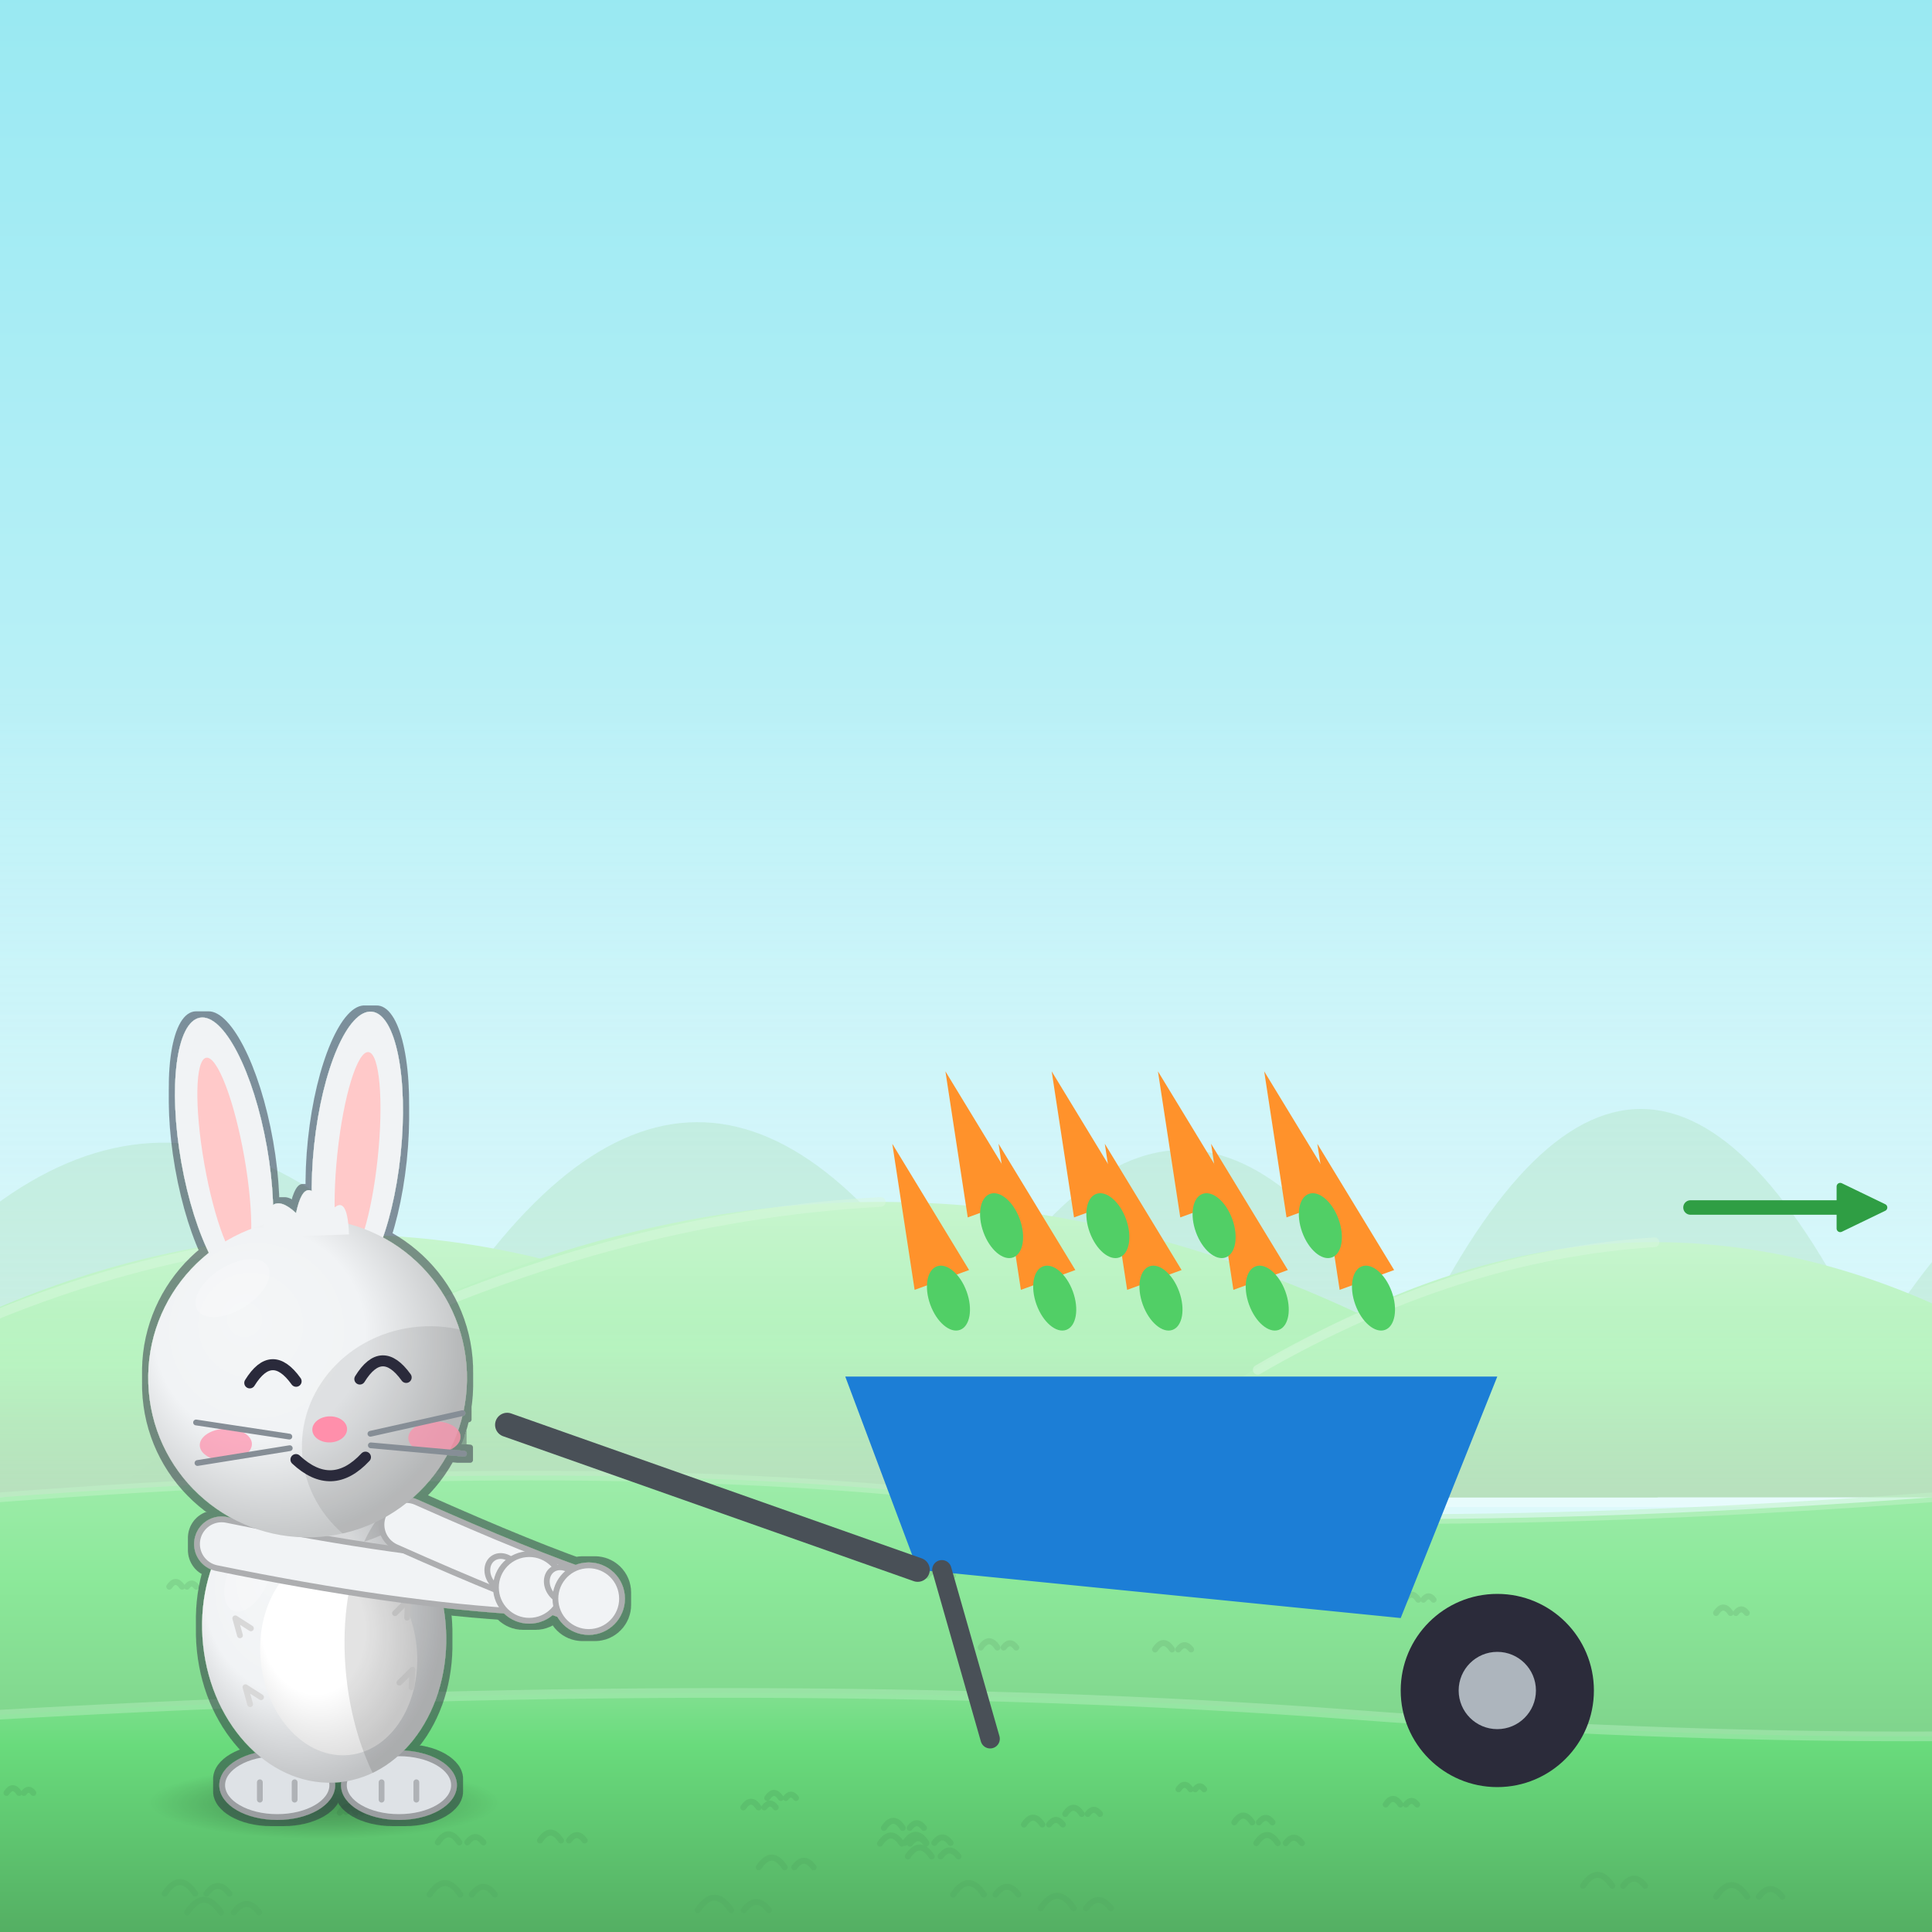
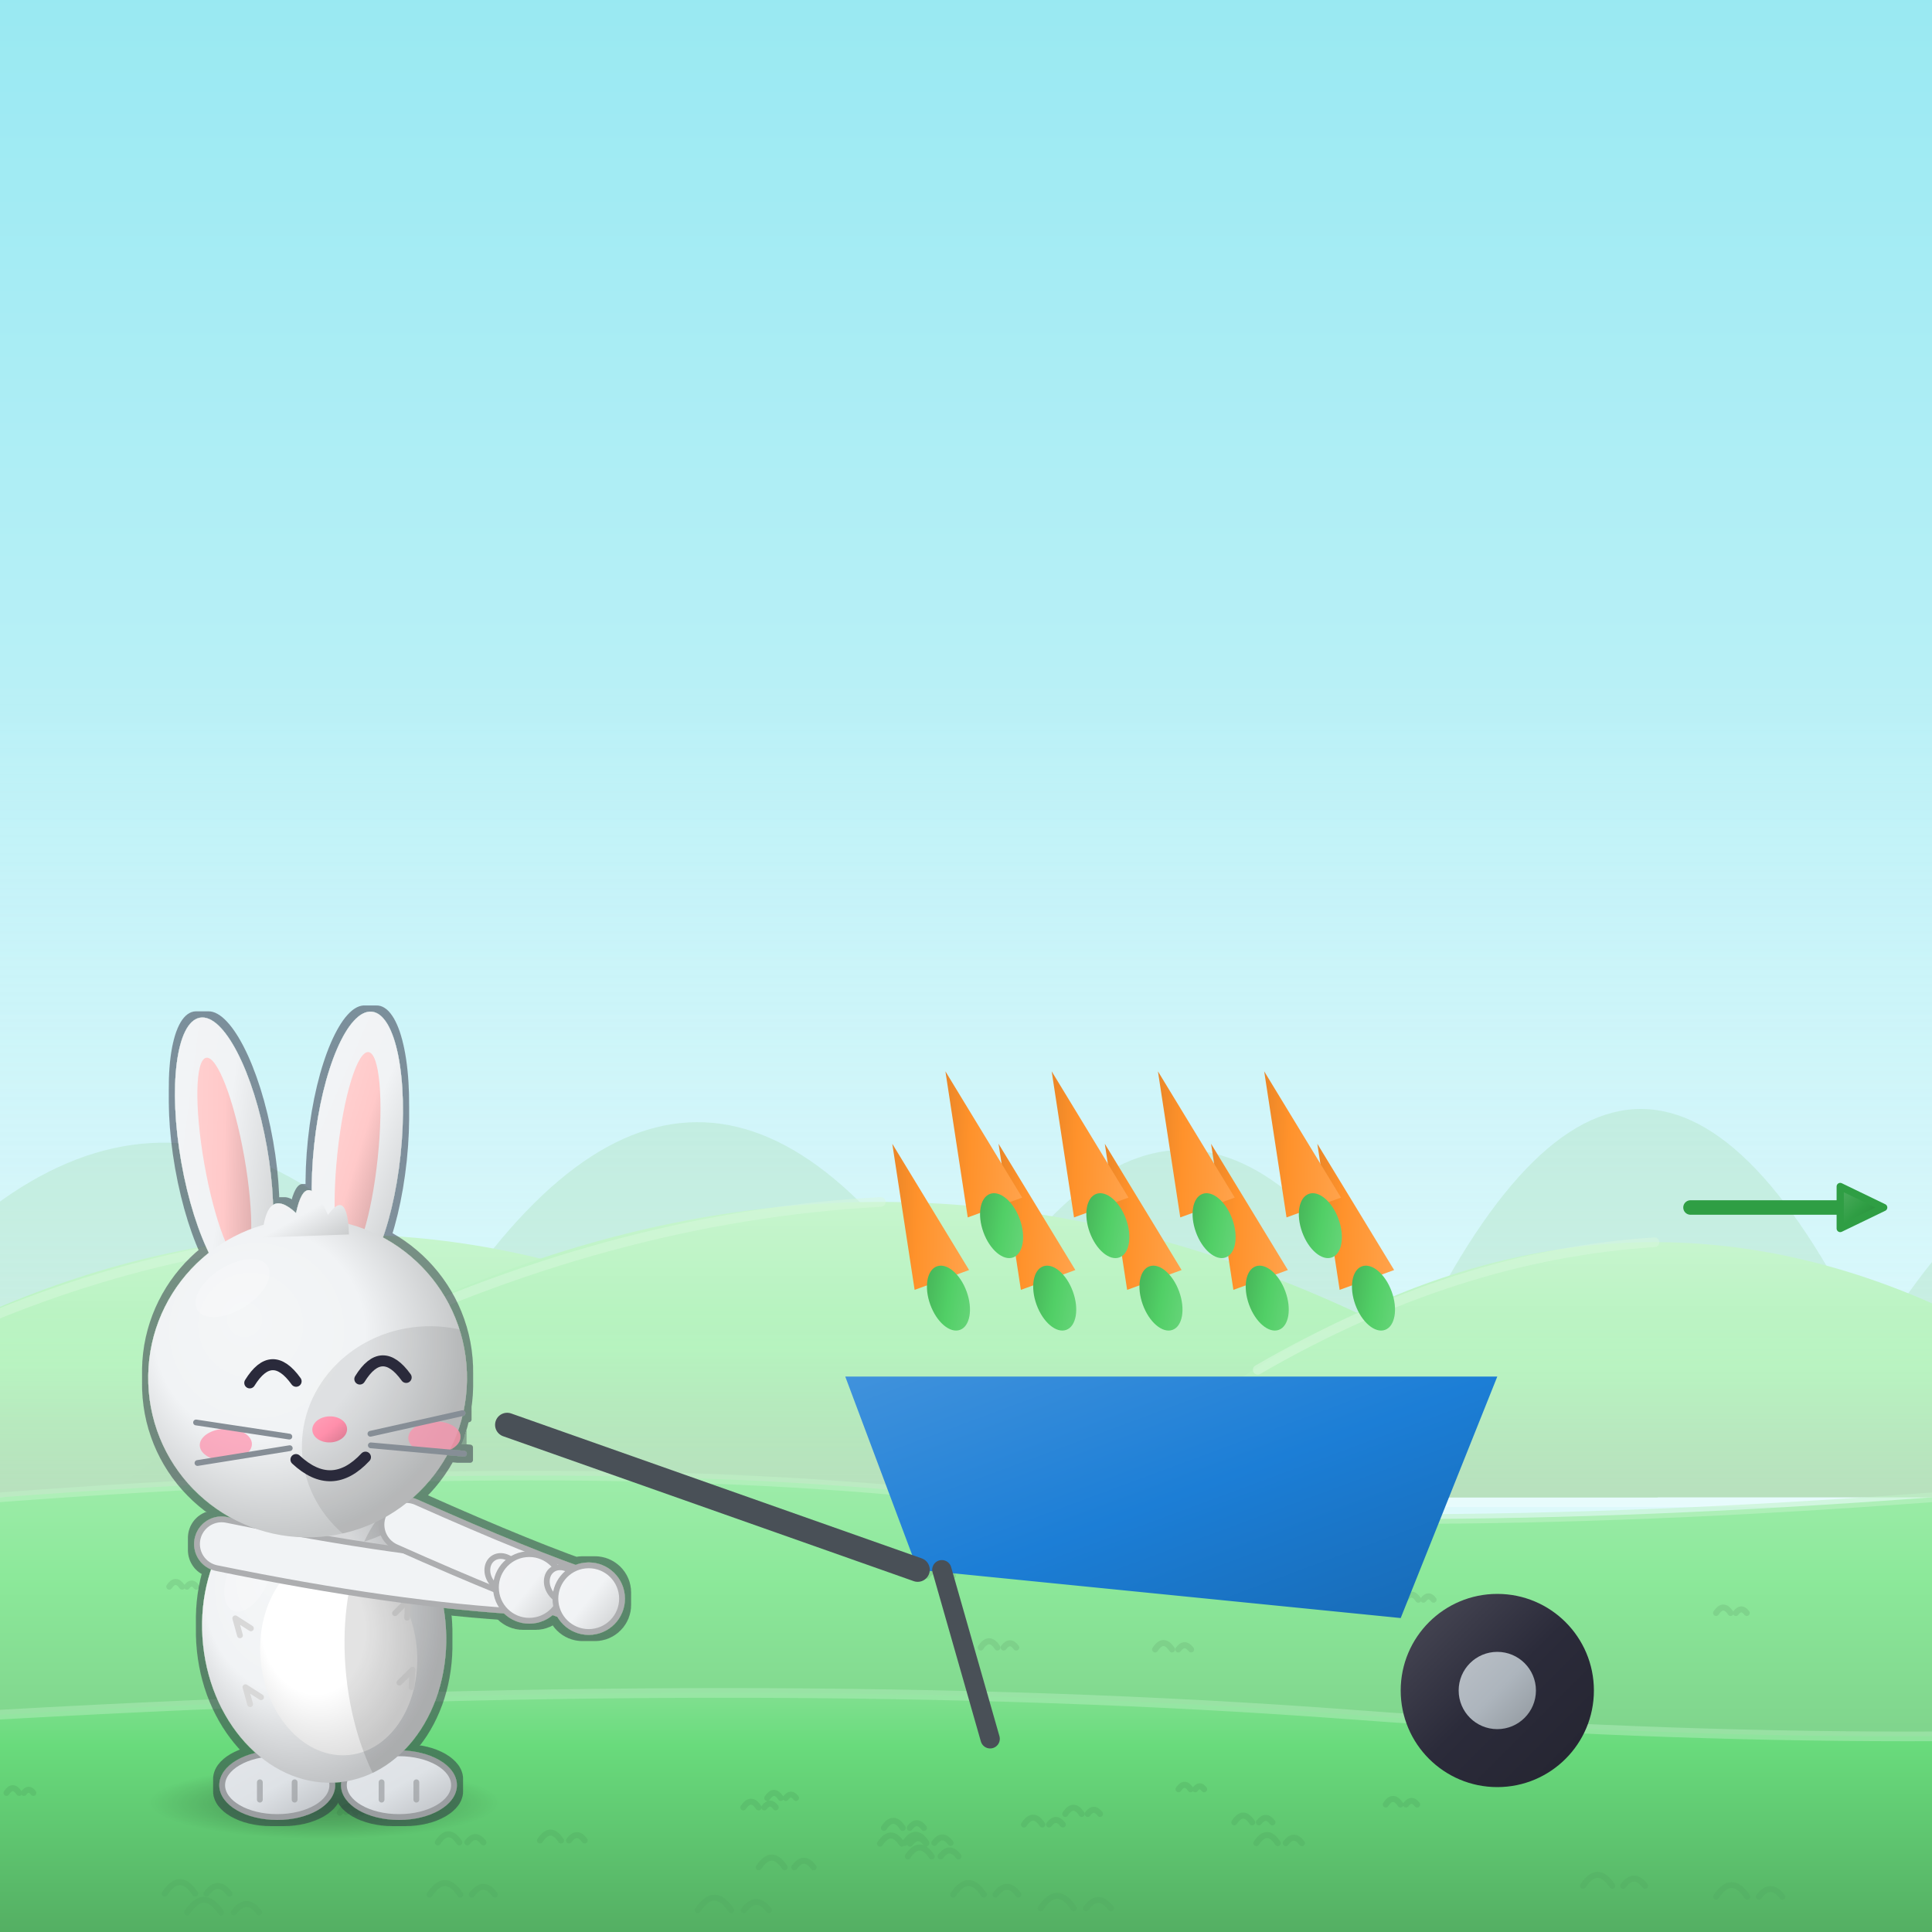
<svg xmlns="http://www.w3.org/2000/svg" viewBox="0 0 800 800" width="800" height="800">
  <defs>
    <linearGradient id="d74" x1="0" y1="0" x2="0" y2="1">
      <stop offset="0" stop-color="#99e9f2" />
      <stop offset="0.5" stop-color="#c5f3f8" />
      <stop offset="1" stop-color="#e3fafc" />
    </linearGradient>
    <linearGradient id="vol0dc8f22" x1="0" y1="0" x2="0" y2="1">
      <stop offset="0" stop-color="#9eecaa" />
      <stop offset="0.22" stop-color="#8ce99a" />
      <stop offset="1" stop-color="#70ba7b" />
    </linearGradient>
    <radialGradient id="vol2ea26ee" cx="0.5" cy="0.5" r="0.5">
      <stop offset="0" stop-color="#000" stop-opacity="0.286" />
      <stop offset="0.55" stop-color="#000" stop-opacity="0.156" />
      <stop offset="1" stop-color="#000" stop-opacity="0" />
    </radialGradient>
+     <linearGradient id="vol38c8b34" x1="0" y1="0" x2="1" y2="1">
+       <stop offset="0" stop-color="#4c4c59" />
+       <stop offset="0.5" stop-color="#2b2b3a" />
+       <stop offset="1" stop-color="#242430" />
+     </linearGradient>
+     <linearGradient id="vol3af45ef" x1="0" y1="0" x2="1" y2="1">
+       <stop offset="0" stop-color="#ffa0b8" />
+       <stop offset="0.5" stop-color="#ff8fab" />
+       <stop offset="1" stop-color="#d6788f" />
+     </linearGradient>
+     <linearGradient id="vol7ac0c66" x1="0" y1="0" x2="1" y2="1">
+       <stop offset="0" stop-color="#bac0c7" />
+       <stop offset="0.5" stop-color="#adb5bd" />
+       <stop offset="1" stop-color="#91989e" />
+     </linearGradient>
+     <linearGradient id="vol881e54e" x1="0" y1="0" x2="1" y2="1">
+       <stop offset="0" stop-color="#e3e6ea" />
+       <stop offset="0.5" stop-color="#dee2e6" />
+       <stop offset="1" stop-color="#babdc1" />
+     </linearGradient>
+     <linearGradient id="vol9009eb4" x1="0" y1="0" x2="1" y2="1">
+       <stop offset="0" stop-color="#4092dc" />
+       <stop offset="0.5" stop-color="#1c7ed6" />
+       <stop offset="1" stop-color="#1769b3" />
+     </linearGradient>
+     <linearGradient id="vol91924e7" x1="0" y1="0" x2="1" y2="1">
+       <stop offset="0" stop-color="#ffa34c" />
+       <stop offset="0.5" stop-color="#ff922b" />
+       <stop offset="1" stop-color="#d67a24" />
+     </linearGradient>
+     <linearGradient id="vol965c559" x1="0" y1="0" x2="1" y2="1">
+       <stop offset="0" stop-color="#50ad61" />
+       <stop offset="0.5" stop-color="#2f9e44" />
+       <stop offset="1" stop-color="#278439" />
+     </linearGradient>
    <radialGradient id="vol96e32c6" cx="0.4" cy="0.4" r="0.6" fx="0.3" fy="0.3">
      <stop offset="0" stop-color="#f4f6f7" />
      <stop offset="0.55" stop-color="#f1f3f5" />
      <stop offset="1" stop-color="#c0c2c4" />
    </radialGradient>
    <linearGradient id="vol9aae608" x1="0" y1="0" x2="0" y2="1">
      <stop offset="0" stop-color="#ffffff" stop-opacity="0" />
      <stop offset="1" stop-color="#ffffff" stop-opacity="0.3" />
    </linearGradient>
    <linearGradient id="vol9f38e4e" x1="0" y1="0" x2="0" y2="1">
      <stop offset="0.35" stop-color="#eefcfd" stop-opacity="0" />
      <stop offset="0.75" stop-color="#eefcfd" stop-opacity="0.35" />
      <stop offset="1" stop-color="#eefcfd" stop-opacity="0.1" />
    </linearGradient>
+     <linearGradient id="vola10e909" x1="0" y1="0" x2="1" y2="1">
+       <stop offset="0" stop-color="#ffd1d1" />
+       <stop offset="0.5" stop-color="#ffc9c9" />
+       <stop offset="1" stop-color="#d6a8a8" />
+     </linearGradient>
    <linearGradient id="volce002ab" x1="0" y1="0" x2="0" y2="1">
      <stop offset="0" stop-color="#81e090" />
      <stop offset="0.22" stop-color="#69db7c" />
      <stop offset="1" stop-color="#54af63" />
    </linearGradient>
+     <linearGradient id="vole143ec3" x1="0" y1="0" x2="1" y2="1">
+       <stop offset="0" stop-color="#6cd67e" />
+       <stop offset="0.5" stop-color="#51cf66" />
+       <stop offset="1" stop-color="#44ad55" />
+     </linearGradient>
    <radialGradient id="vole778be2" cx="0.4" cy="0.4" r="0.6" fx="0.3" fy="0.3">
      <stop offset="0" stop-color="#f4f6f7" />
      <stop offset="0.55" stop-color="#f1f3f5" />
      <stop offset="1" stop-color="#c5c7c8" />
    </radialGradient>
+     <linearGradient id="volf9df0c8" x1="0" y1="0" x2="1" y2="1">
+       <stop offset="0" stop-color="#f3f4f6" />
+       <stop offset="0.5" stop-color="#f1f3f5" />
+       <stop offset="1" stop-color="#cacccd" />
+     </linearGradient>
    <linearGradient id="volfe59c7b" x1="0" y1="0" x2="0" y2="1">
      <stop offset="0" stop-color="#c7f5ce" />
      <stop offset="0.5" stop-color="#b2f2bb" />
      <stop offset="1" stop-color="#9cd4a4" />
    </linearGradient>
    <radialGradient id="volff82e9a" cx="0.4" cy="0.4" r="0.6" fx="0.3" fy="0.3">
      <stop offset="0" stop-color="#ffffff" />
      <stop offset="0.55" stop-color="#ffffff" />
      <stop offset="1" stop-color="#e0e0e0" />
    </radialGradient>
  </defs>
  <rect x="0" y="0" width="800" height="800" fill="url(#d74)" />
  <rect x="0" y="0" width="800" height="800" fill="url(#vol9f38e4e)" />
  <path d="M -60 620 L -60 559.5 Q 62.2 394.6 184.4 544.6 Q 291.7 380.4 398.9 553.5 Q 491.5 396.1 584.2 558.9 Q 679.5 359.4 774.8 559.1 Q 877.1 389.6 979.4 564.4 L 979.4 620 Z" fill="#aee2be" opacity="0.4" />
  <path d="M -128.6 620 Q 141.9 402.4 412.4 620 Z" fill="url(#volfe59c7b)" />
  <path d="M -47.5 565.6 Q 47.2 516.6 141.9 511.2" fill="none" stroke="#d8f8dd" stroke-width="4" stroke-linecap="round" stroke-linejoin="round" opacity="0.5" />
  <path d="M 43 620 Q 364.7 375.4 686.5 620 Z" fill="url(#volfe59c7b)" />
  <path d="M 139.5 558.9 Q 252.1 503.8 364.7 497.7" fill="none" stroke="#d8f8dd" stroke-width="4" stroke-linecap="round" stroke-linejoin="round" opacity="0.5" />
  <path d="M 450.4 620 Q 685.1 408.7 919.8 620 Z" fill="url(#volfe59c7b)" />
  <path d="M 520.8 567.2 Q 602.9 519.6 685.1 514.4" fill="none" stroke="#d8f8dd" stroke-width="4" stroke-linecap="round" stroke-linejoin="round" opacity="0.5" />
  <rect x="0" y="543" width="800" height="81" fill="url(#vol9aae608)" />
  <path d="M 0 620 Q 240.0 602 400.0 620 T 800 620 L 800 800 L 0 800 Z" fill="url(#vol0dc8f22)" />
  <path d="M 0 620 Q 240.0 602 400.0 620 T 800 620" fill="none" stroke="#bff2c7" stroke-width="4" stroke-linecap="round" stroke-linejoin="round" opacity="0.55" />
  <path d="M 406.1 682.2 q 3.5 -5.2 6.9 0 m 2.6 0 q 2.6 -3.5 5.2 0 M 629.8 737.6 q 5.3 -8 10.6 0 m 4 0 q 4 -5.3 8 0 M 581.7 662.4 q 2.8 -4.2 5.6 0 m 2.1 0 q 2.1 -2.8 4.2 0 M 235.1 719.7 q 4.7 -7.1 9.4 0 m 3.5 0 q 3.5 -4.7 7.1 0 M 190.7 657.9 q 2.7 -4 5.3 0 m 2 0 q 2 -2.7 4 0 M 199.5 665.9 q 2.9 -4.4 5.9 0 m 2.2 0 q 2.2 -2.9 4.4 0 M 70.1 657 q 2.6 -3.9 5.3 0 m 2 0 q 2 -2.6 3.9 0 M 19.2 747.9 q 5.7 -8.5 11.3 0 m 4.2 0 q 4.2 -5.7 8.5 0 M 136.6 788.2 q 7 -10.5 14 0 m 5.3 0 q 5.3 -7 10.5 0 M 726 775.3 q 6.6 -9.9 13.2 0 m 4.9 0 q 4.9 -6.6 9.9 0 M 710.6 667.9 q 3 -4.5 6 0 m 2.2 0 q 2.2 -3 4.5 0 M 571.8 660.2 q 2.7 -4.1 5.5 0 m 2.1 0 q 2.1 -2.7 4.1 0 M 89.9 660.5 q 2.7 -4.1 5.5 0 m 2.1 0 q 2.1 -2.7 4.1 0 M 315.6 712.9 q 4.5 -6.7 9 0 m 3.4 0 q 3.4 -4.5 6.7 0 M 384 652.5 q 2.5 -3.7 5 0 m 1.9 0 q 1.9 -2.5 3.7 0 M 12.5 761 q 6.1 -9.2 12.2 0 m 4.6 0 q 4.6 -6.1 9.2 0 M 489.1 654 q 2.5 -3.8 5.1 0 m 1.9 0 q 1.9 -2.5 3.8 0 M 337.1 745.2 q 5.6 -8.4 11.1 0 m 4.2 0 q 4.2 -5.6 8.4 0 M 634.1 740.8 q 5.4 -8.1 10.9 0 m 4.1 0 q 4.1 -5.4 8.1 0 M 584.6 689 q 3.7 -5.5 7.4 0 m 2.8 0 q 2.8 -3.7 5.5 0 M 517.6 787.4 q 7 -10.5 14 0 m 5.2 0 q 5.2 -7 10.5 0 M 121.3 688.7 q 3.7 -5.5 7.4 0 m 2.8 0 q 2.8 -3.7 5.5 0 M 471.4 759.9 q 6.1 -9.1 12.1 0 m 4.5 0 q 4.5 -6.1 9.1 0 M 403 717.1 q 4.6 -7 9.3 0 m 3.5 0 q 3.5 -4.6 7 0 M 555.2 744.2 q 5.5 -8.3 11.1 0 m 4.2 0 q 4.2 -5.5 8.3 0 M 478.3 683 q 3.5 -5.3 7 0 m 2.6 0 q 2.6 -3.5 5.3 0" fill="none" stroke="#6db578" stroke-width="2.5" stroke-linecap="round" stroke-linejoin="round" opacity="0.35" />
  <path d="M 0 710 Q 320.0 692 560.0 710 T 1000 710 L 800 800 L 0 800 Z" fill="url(#volce002ab)" />
  <path d="M 0 710 Q 320.0 692 560.0 710 T 1000 710" fill="none" stroke="#acebb6" stroke-width="4" stroke-linecap="round" stroke-linejoin="round" opacity="0.55" />
  <path d="M 314.2 773.2 q 5.4 -8 10.7 0 m 4 0 q 4 -5.4 8 0 M 181.3 762.9 q 4.4 -6.7 8.9 0 m 3.3 0 q 3.3 -4.4 6.7 0 M 177.9 784.5 q 6.4 -9.5 12.7 0 m 4.8 0 q 4.8 -6.4 9.5 0 M 511.1 754.6 q 3.7 -5.6 7.4 0 m 2.8 0 q 2.8 -3.7 5.6 0 M 77.5 791.9 q 7 -10.5 14 0 m 5.3 0 q 5.3 -7 10.5 0 M 2.7 742.4 q 2.6 -3.9 5.2 0 m 2 0 q 2 -2.6 3.9 0 M 520.2 763.2 q 4.5 -6.7 8.9 0 m 3.3 0 q 3.3 -4.5 6.7 0 M 430.9 790.2 q 6.9 -10.3 13.7 0 m 5.1 0 q 5.1 -6.9 10.3 0 M 143.3 750.3 q 3.3 -5 6.6 0 m 2.5 0 q 2.5 -3.3 5 0 M 68.2 784.1 q 6.3 -9.5 12.6 0 m 4.7 0 q 4.7 -6.3 9.5 0 M 374.7 763.1 q 4.5 -6.7 8.9 0 m 3.3 0 q 3.3 -4.5 6.7 0 M 307.8 748.4 q 3.2 -4.7 6.3 0 m 2.4 0 q 2.4 -3.2 4.7 0 M 424 755.5 q 3.8 -5.7 7.6 0 m 2.8 0 q 2.8 -3.8 5.7 0 M 140.7 750.6 q 3.3 -5 6.7 0 m 2.5 0 q 2.5 -3.3 5 0 M 573.8 747.2 q 3 -4.6 6.1 0 m 2.3 0 q 2.3 -3 4.6 0 M 288.9 791 q 6.9 -10.4 13.9 0 m 5.2 0 q 5.2 -6.9 10.4 0 M 655.5 780.9 q 6 -9.1 12.1 0 m 4.5 0 q 4.5 -6 9.1 0 M 375.9 768.7 q 4.9 -7.4 9.9 0 m 3.7 0 q 3.7 -4.9 7.4 0 M 710.6 785.4 q 6.4 -9.7 12.9 0 m 4.8 0 q 4.8 -6.4 9.7 0 M 223.6 762.1 q 4.4 -6.5 8.7 0 m 3.3 0 q 3.3 -4.4 6.5 0 M 488 740.9 q 2.5 -3.7 5 0 m 1.9 0 q 1.9 -2.5 3.7 0 M 317.7 744.5 q 2.8 -4.2 5.6 0 m 2.1 0 q 2.1 -2.8 4.2 0 M 366 756.9 q 3.9 -5.9 7.8 0 m 2.9 0 q 2.9 -3.9 5.9 0 M 364.4 763.4 q 4.5 -6.7 9 0 m 3.4 0 q 3.4 -4.5 6.7 0 M 441.1 751.1 q 3.4 -5.1 6.8 0 m 2.5 0 q 2.5 -3.4 5.1 0 M 394.7 784.5 q 6.4 -9.5 12.7 0 m 4.8 0 q 4.8 -6.4 9.5 0" fill="none" stroke="#51aa60" stroke-width="2.5" stroke-linecap="round" stroke-linejoin="round" opacity="0.35" />
-   <circle cx="620" cy="700" r="40" fill="#2b2b3a" />
-   <circle cx="620" cy="700" r="16" fill="#adb5bd" />
-   <polygon points="350,570 620,570 580,670 380,650" fill="#1c7ed6" />
+   <circle cx="620" cy="700" r="40" fill="url(#vol38c8b34)" />
+   <circle cx="620" cy="700" r="16" fill="url(#vol7ac0c66)" />
+   <polygon points="350,570 620,570 580,670 380,650" fill="url(#vol9009eb4)" />
  <line x1="380" y1="650" x2="210" y2="590" stroke="#495057" stroke-width="10" stroke-linecap="round" />
  <line x1="390" y1="650" x2="410" y2="720" stroke="#495057" stroke-width="8" stroke-linecap="round" />
  <g transform="translate(390 530) rotate(160)">
    <g>
-       <polygon points="-12,0 12,0 0,60" fill="#ff922b" />
-       <ellipse cx="0" cy="-8" rx="8" ry="14" fill="#51cf66" />
+       <polygon points="-12,0 12,0 0,60" fill="url(#vol91924e7)" />
+       <ellipse cx="0" cy="-8" rx="8" ry="14" fill="url(#vole143ec3)" />
    </g>
  </g>
  <g transform="translate(434 530) rotate(160)">
    <g>
-       <polygon points="-12,0 12,0 0,60" fill="#ff922b" />
-       <ellipse cx="0" cy="-8" rx="8" ry="14" fill="#51cf66" />
+       <polygon points="-12,0 12,0 0,60" fill="url(#vol91924e7)" />
+       <ellipse cx="0" cy="-8" rx="8" ry="14" fill="url(#vole143ec3)" />
    </g>
  </g>
  <g transform="translate(478 530) rotate(160)">
    <g>
-       <polygon points="-12,0 12,0 0,60" fill="#ff922b" />
-       <ellipse cx="0" cy="-8" rx="8" ry="14" fill="#51cf66" />
+       <polygon points="-12,0 12,0 0,60" fill="url(#vol91924e7)" />
+       <ellipse cx="0" cy="-8" rx="8" ry="14" fill="url(#vole143ec3)" />
    </g>
  </g>
  <g transform="translate(522 530) rotate(160)">
    <g>
-       <polygon points="-12,0 12,0 0,60" fill="#ff922b" />
-       <ellipse cx="0" cy="-8" rx="8" ry="14" fill="#51cf66" />
+       <polygon points="-12,0 12,0 0,60" fill="url(#vol91924e7)" />
+       <ellipse cx="0" cy="-8" rx="8" ry="14" fill="url(#vole143ec3)" />
    </g>
  </g>
  <g transform="translate(566 530) rotate(160)">
    <g>
-       <polygon points="-12,0 12,0 0,60" fill="#ff922b" />
-       <ellipse cx="0" cy="-8" rx="8" ry="14" fill="#51cf66" />
+       <polygon points="-12,0 12,0 0,60" fill="url(#vol91924e7)" />
+       <ellipse cx="0" cy="-8" rx="8" ry="14" fill="url(#vole143ec3)" />
    </g>
  </g>
  <g transform="translate(412 500) rotate(160)">
    <g>
-       <polygon points="-12,0 12,0 0,60" fill="#ff922b" />
-       <ellipse cx="0" cy="-8" rx="8" ry="14" fill="#51cf66" />
+       <polygon points="-12,0 12,0 0,60" fill="url(#vol91924e7)" />
+       <ellipse cx="0" cy="-8" rx="8" ry="14" fill="url(#vole143ec3)" />
    </g>
  </g>
  <g transform="translate(456 500) rotate(160)">
    <g>
-       <polygon points="-12,0 12,0 0,60" fill="#ff922b" />
-       <ellipse cx="0" cy="-8" rx="8" ry="14" fill="#51cf66" />
+       <polygon points="-12,0 12,0 0,60" fill="url(#vol91924e7)" />
+       <ellipse cx="0" cy="-8" rx="8" ry="14" fill="url(#vole143ec3)" />
    </g>
  </g>
  <g transform="translate(500 500) rotate(160)">
    <g>
-       <polygon points="-12,0 12,0 0,60" fill="#ff922b" />
-       <ellipse cx="0" cy="-8" rx="8" ry="14" fill="#51cf66" />
+       <polygon points="-12,0 12,0 0,60" fill="url(#vol91924e7)" />
+       <ellipse cx="0" cy="-8" rx="8" ry="14" fill="url(#vole143ec3)" />
    </g>
  </g>
  <g transform="translate(544 500) rotate(160)">
    <g>
-       <polygon points="-12,0 12,0 0,60" fill="#ff922b" />
-       <ellipse cx="0" cy="-8" rx="8" ry="14" fill="#51cf66" />
+       <polygon points="-12,0 12,0 0,60" fill="url(#vol91924e7)" />
+       <ellipse cx="0" cy="-8" rx="8" ry="14" fill="url(#vole143ec3)" />
    </g>
  </g>
  <g transform="translate(140 750) scale(1.2 1.2)">
    <ellipse cx="-4.8" cy="-3" rx="60.5" ry="12.6" fill="url(#vol2ea26ee)" />
    <filter id="c77" x="-15%" y="-15%" width="130%" height="130%">
      <feMorphology in="SourceAlpha" operator="dilate" radius="2.12" result="e" />
      <feFlood flood-color="#2b2b3a" flood-opacity="0.5" />
      <feComposite in2="e" operator="in" result="o" />
      <feMerge>
        <feMergeNode in="o" />
        <feMergeNode in="SourceGraphic" />
      </feMerge>
    </filter>
    <g filter="url(#c77)">
      <g transform="rotate(-6 0 -16)" />
-       <ellipse cx="-21" cy="-9" rx="19" ry="11" fill="#dee2e6" stroke="#9b9ea1" stroke-width="2" />
+       <ellipse cx="-21" cy="-9" rx="19" ry="11" fill="url(#vol881e54e)" stroke="#9b9ea1" stroke-width="2" />
      <line x1="-27" y1="-4" x2="-27" y2="-10" stroke="#9b9ea1" stroke-width="2" stroke-linecap="round" opacity="0.7" />
      <line x1="-15" y1="-4" x2="-15" y2="-10" stroke="#9b9ea1" stroke-width="2" stroke-linecap="round" opacity="0.7" />
-       <ellipse cx="21" cy="-9" rx="19" ry="11" fill="#dee2e6" stroke="#9b9ea1" stroke-width="2" />
+       <ellipse cx="21" cy="-9" rx="19" ry="11" fill="url(#vol881e54e)" stroke="#9b9ea1" stroke-width="2" />
      <line x1="15" y1="-4" x2="15" y2="-10" stroke="#9b9ea1" stroke-width="2" stroke-linecap="round" opacity="0.7" />
      <line x1="27" y1="-4" x2="27" y2="-10" stroke="#9b9ea1" stroke-width="2" stroke-linecap="round" opacity="0.7" />
      <g transform="rotate(-6 0 -16)">
        <ellipse cx="0" cy="-62" rx="42" ry="52" fill="url(#vol96e32c6)" />
        <ellipse cx="4.2" cy="-54" rx="27" ry="35" fill="url(#volff82e9a)" />
        <path d="M -25 -66 l -5 -4 l 1 6" fill="none" stroke="#d8d8d8" stroke-width="2" stroke-linecap="round" stroke-linejoin="round" />
        <path d="M -24 -42 l -5 -4 l 1 6" fill="none" stroke="#d8d8d8" stroke-width="2" stroke-linecap="round" stroke-linejoin="round" />
        <path d="M 25 -66 l 5 -4 l -1 6" fill="none" stroke="#d8d8d8" stroke-width="2" stroke-linecap="round" stroke-linejoin="round" />
        <path d="M 24 -42 l 5 -4 l -1 6" fill="none" stroke="#d8d8d8" stroke-width="2" stroke-linecap="round" stroke-linejoin="round" />
        <clipPath id="k75">
          <ellipse cx="0" cy="-62" rx="42" ry="52" fill="#000" />
        </clipPath>
        <g clip-path="url(#k75)">
          <ellipse cx="40" cy="-46" rx="34" ry="62" fill="#000" opacity="0.11" />
          <ellipse cx="0" cy="-104" rx="36" ry="14" fill="#000" opacity="0.11" />
          <ellipse cx="-24" cy="-84" rx="7" ry="13" fill="#fff" transform="rotate(30 -24 -84)" opacity="0.22" />
        </g>
        <path d="M -32 -96 Q 28 -77 72 -70" fill="none" stroke="#adaeb0" stroke-width="19" stroke-linecap="round" stroke-linejoin="round" />
        <path d="M -32 -96 Q 28 -77 72 -70" fill="none" stroke="#f1f3f5" stroke-width="15" stroke-linecap="round" stroke-linejoin="round" />
        <path d="M 32 -96 Q 70 -74 92 -64" fill="none" stroke="#adaeb0" stroke-width="19" stroke-linecap="round" stroke-linejoin="round" />
        <path d="M 32 -96 Q 70 -74 92 -64" fill="none" stroke="#f1f3f5" stroke-width="15" stroke-linecap="round" stroke-linejoin="round" />
-         <ellipse cx="63.7" cy="-75.8" rx="5.2" ry="6.3" fill="#f1f3f5" transform="rotate(-30 63.7 -75.8)" stroke="#adaeb0" stroke-width="2" />
-         <circle cx="72" cy="-70" r="11.5" fill="#f1f3f5" stroke="#adaeb0" stroke-width="2" />
-         <ellipse cx="83.7" cy="-69.8" rx="5.2" ry="6.3" fill="#f1f3f5" transform="rotate(-30 83.7 -69.8)" stroke="#adaeb0" stroke-width="2" />
-         <circle cx="92" cy="-64" r="11.5" fill="#f1f3f5" stroke="#adaeb0" stroke-width="2" />
+         <ellipse cx="63.7" cy="-75.8" rx="5.2" ry="6.3" fill="url(#volf9df0c8)" transform="rotate(-30 63.7 -75.8)" stroke="#adaeb0" stroke-width="2" />
+         <circle cx="72" cy="-70" r="11.5" fill="url(#volf9df0c8)" stroke="#adaeb0" stroke-width="2" />
+         <ellipse cx="83.7" cy="-69.8" rx="5.2" ry="6.3" fill="url(#volf9df0c8)" transform="rotate(-30 83.7 -69.8)" stroke="#adaeb0" stroke-width="2" />
+         <circle cx="92" cy="-64" r="11.5" fill="url(#volf9df0c8)" stroke="#adaeb0" stroke-width="2" />
        <g transform="rotate(4 0 -100)">
          <g>
            <g transform="translate(-3.1 0)">
-               <ellipse cx="-23" cy="-228" rx="15" ry="48" fill="#f1f3f5" transform="rotate(-8 -23 -228)" />
-               <ellipse cx="-23" cy="-226" rx="7" ry="36" fill="#ffc9c9" transform="rotate(-8 -23 -226)" />
-               <ellipse cx="23" cy="-228" rx="15" ry="48" fill="#f1f3f5" transform="rotate(8 23 -228)" />
-               <ellipse cx="23" cy="-226" rx="7" ry="36" fill="#ffc9c9" transform="rotate(8 23 -226)" />
+               <ellipse cx="-23" cy="-228" rx="15" ry="48" fill="url(#volf9df0c8)" transform="rotate(-8 -23 -228)" />
+               <ellipse cx="-23" cy="-226" rx="7" ry="36" fill="url(#vola10e909)" transform="rotate(-8 -23 -226)" />
+               <ellipse cx="23" cy="-228" rx="15" ry="48" fill="url(#volf9df0c8)" transform="rotate(8 23 -228)" />
+               <ellipse cx="23" cy="-226" rx="7" ry="36" fill="url(#vola10e909)" transform="rotate(8 23 -226)" />
            </g>
            <circle cx="0" cy="-150" r="55" fill="url(#vole778be2)" />
            <clipPath id="k76">
              <circle cx="0" cy="-150" r="55" fill="#000" />
            </clipPath>
            <g clip-path="url(#k76)">
              <ellipse cx="41.2" cy="-125.2" rx="44" ry="41.2" fill="#000" opacity="0.08" />
              <ellipse cx="-24.8" cy="-181.9" rx="14.3" ry="7.7" fill="#fff" transform="rotate(-30 -24.8 -181.9)" opacity="0.22" />
            </g>
-             <path d="M -14 -199 Q -12 -217 -2 -207 Q 2 -223 9 -206 Q 16 -215 16 -199 Z" fill="#f1f3f5" />
+             <path d="M -14 -199 Q -12 -217 -2 -207 Q 2 -223 9 -206 Q 16 -215 16 -199 Z" fill="url(#volf9df0c8)" />
            <g transform="translate(7 0)">
              <ellipse cx="-36" cy="-128" rx="9" ry="5.5" fill="#ff8fab" opacity="0.7" />
              <ellipse cx="36" cy="-128" rx="9" ry="5.5" fill="#ff8fab" opacity="0.7" />
              <path d="M -27 -149 Q -19 -161 -11 -149" fill="none" stroke="#2b2b3a" stroke-width="3.8" stroke-linecap="round" stroke-linejoin="round" />
              <path d="M 11 -149 Q 19 -161 27 -149" fill="none" stroke="#2b2b3a" stroke-width="3.8" stroke-linecap="round" stroke-linejoin="round" />
-               <ellipse cx="0" cy="-132" rx="6" ry="4.5" fill="#ff8fab" />
+               <ellipse cx="0" cy="-132" rx="6" ry="4.5" fill="url(#vol3af45ef)" />
              <path d="M -12 -122 Q 0 -110 12 -122" fill="none" stroke="#2b2b3a" stroke-width="3.8" stroke-linecap="round" stroke-linejoin="round" />
              <line x1="-14" y1="-130" x2="-46" y2="-136" stroke="#868e96" stroke-width="2" stroke-linecap="round" />
              <line x1="-14" y1="-126" x2="-46" y2="-122" stroke="#868e96" stroke-width="2" stroke-linecap="round" />
              <line x1="14" y1="-130" x2="46" y2="-136" stroke="#868e96" stroke-width="2" stroke-linecap="round" />
              <line x1="14" y1="-126" x2="46" y2="-122" stroke="#868e96" stroke-width="2" stroke-linecap="round" />
            </g>
          </g>
        </g>
      </g>
    </g>
  </g>
  <g>
    <line x1="700" y1="500" x2="764" y2="500" stroke="#2f9e44" stroke-width="6" stroke-linecap="round" />
-     <polygon points="780,500 762,508.7 762,491.3" fill="#2f9e44" stroke="#2f9e44" stroke-width="3" stroke-linejoin="round" />
+     <polygon points="780,500 762,508.7 762,491.3" fill="url(#vol965c559)" stroke="#2f9e44" stroke-width="3" stroke-linejoin="round" />
  </g>
</svg>
